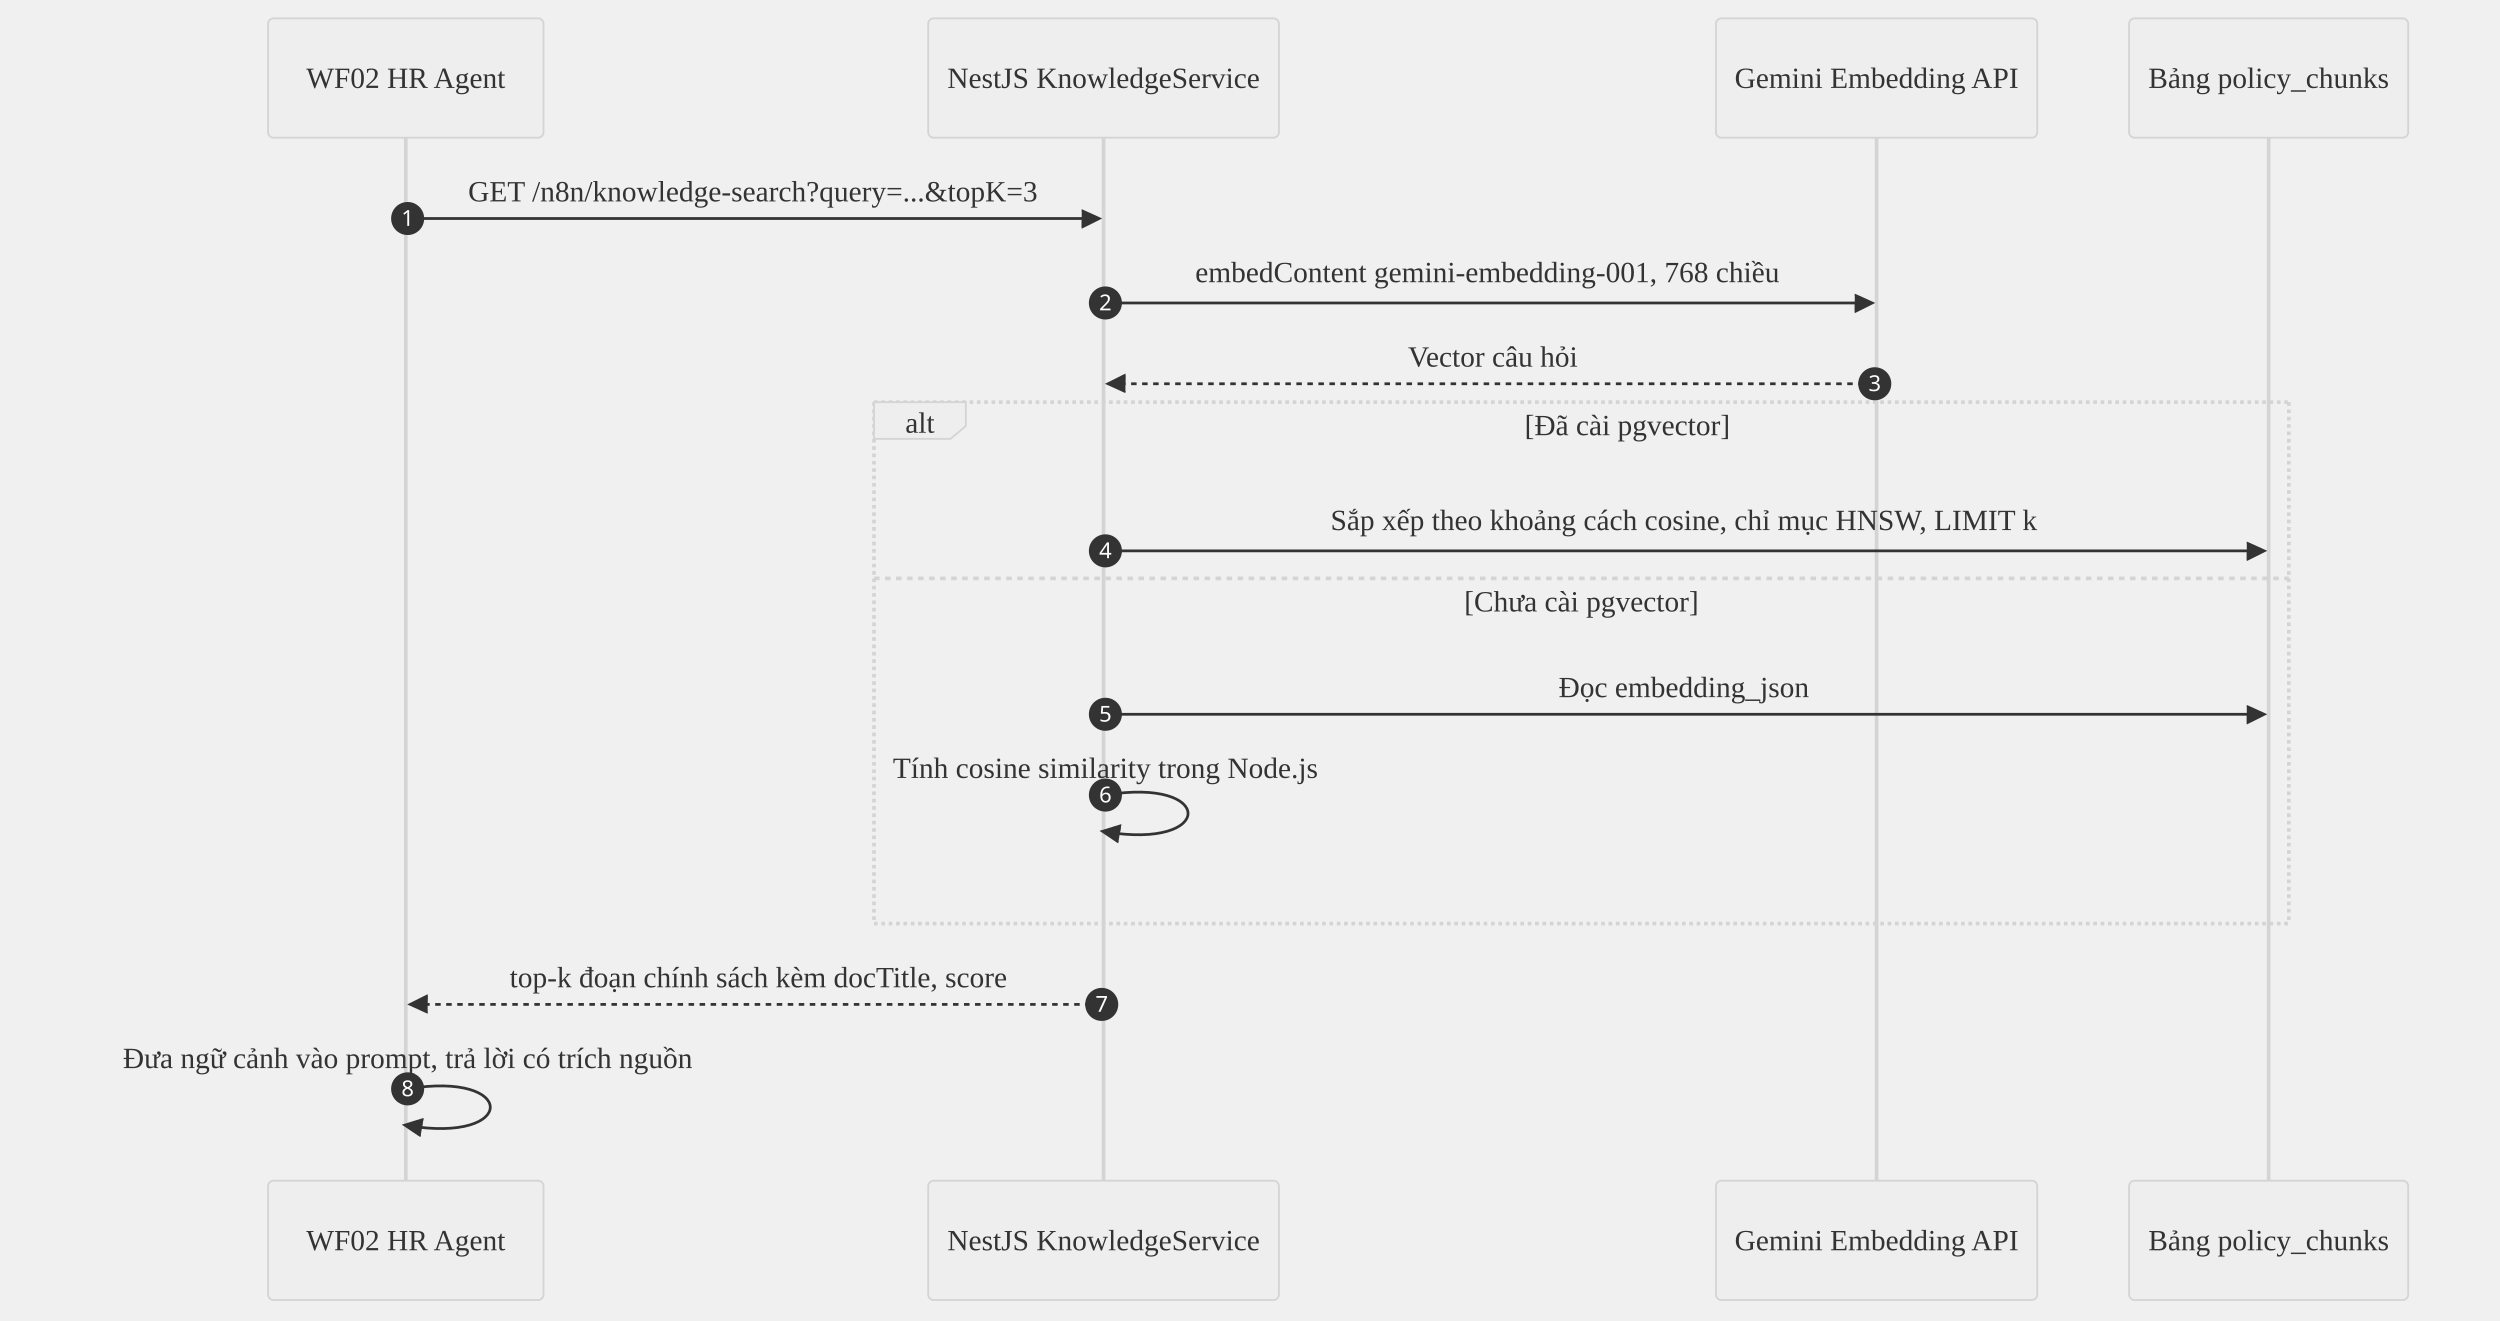
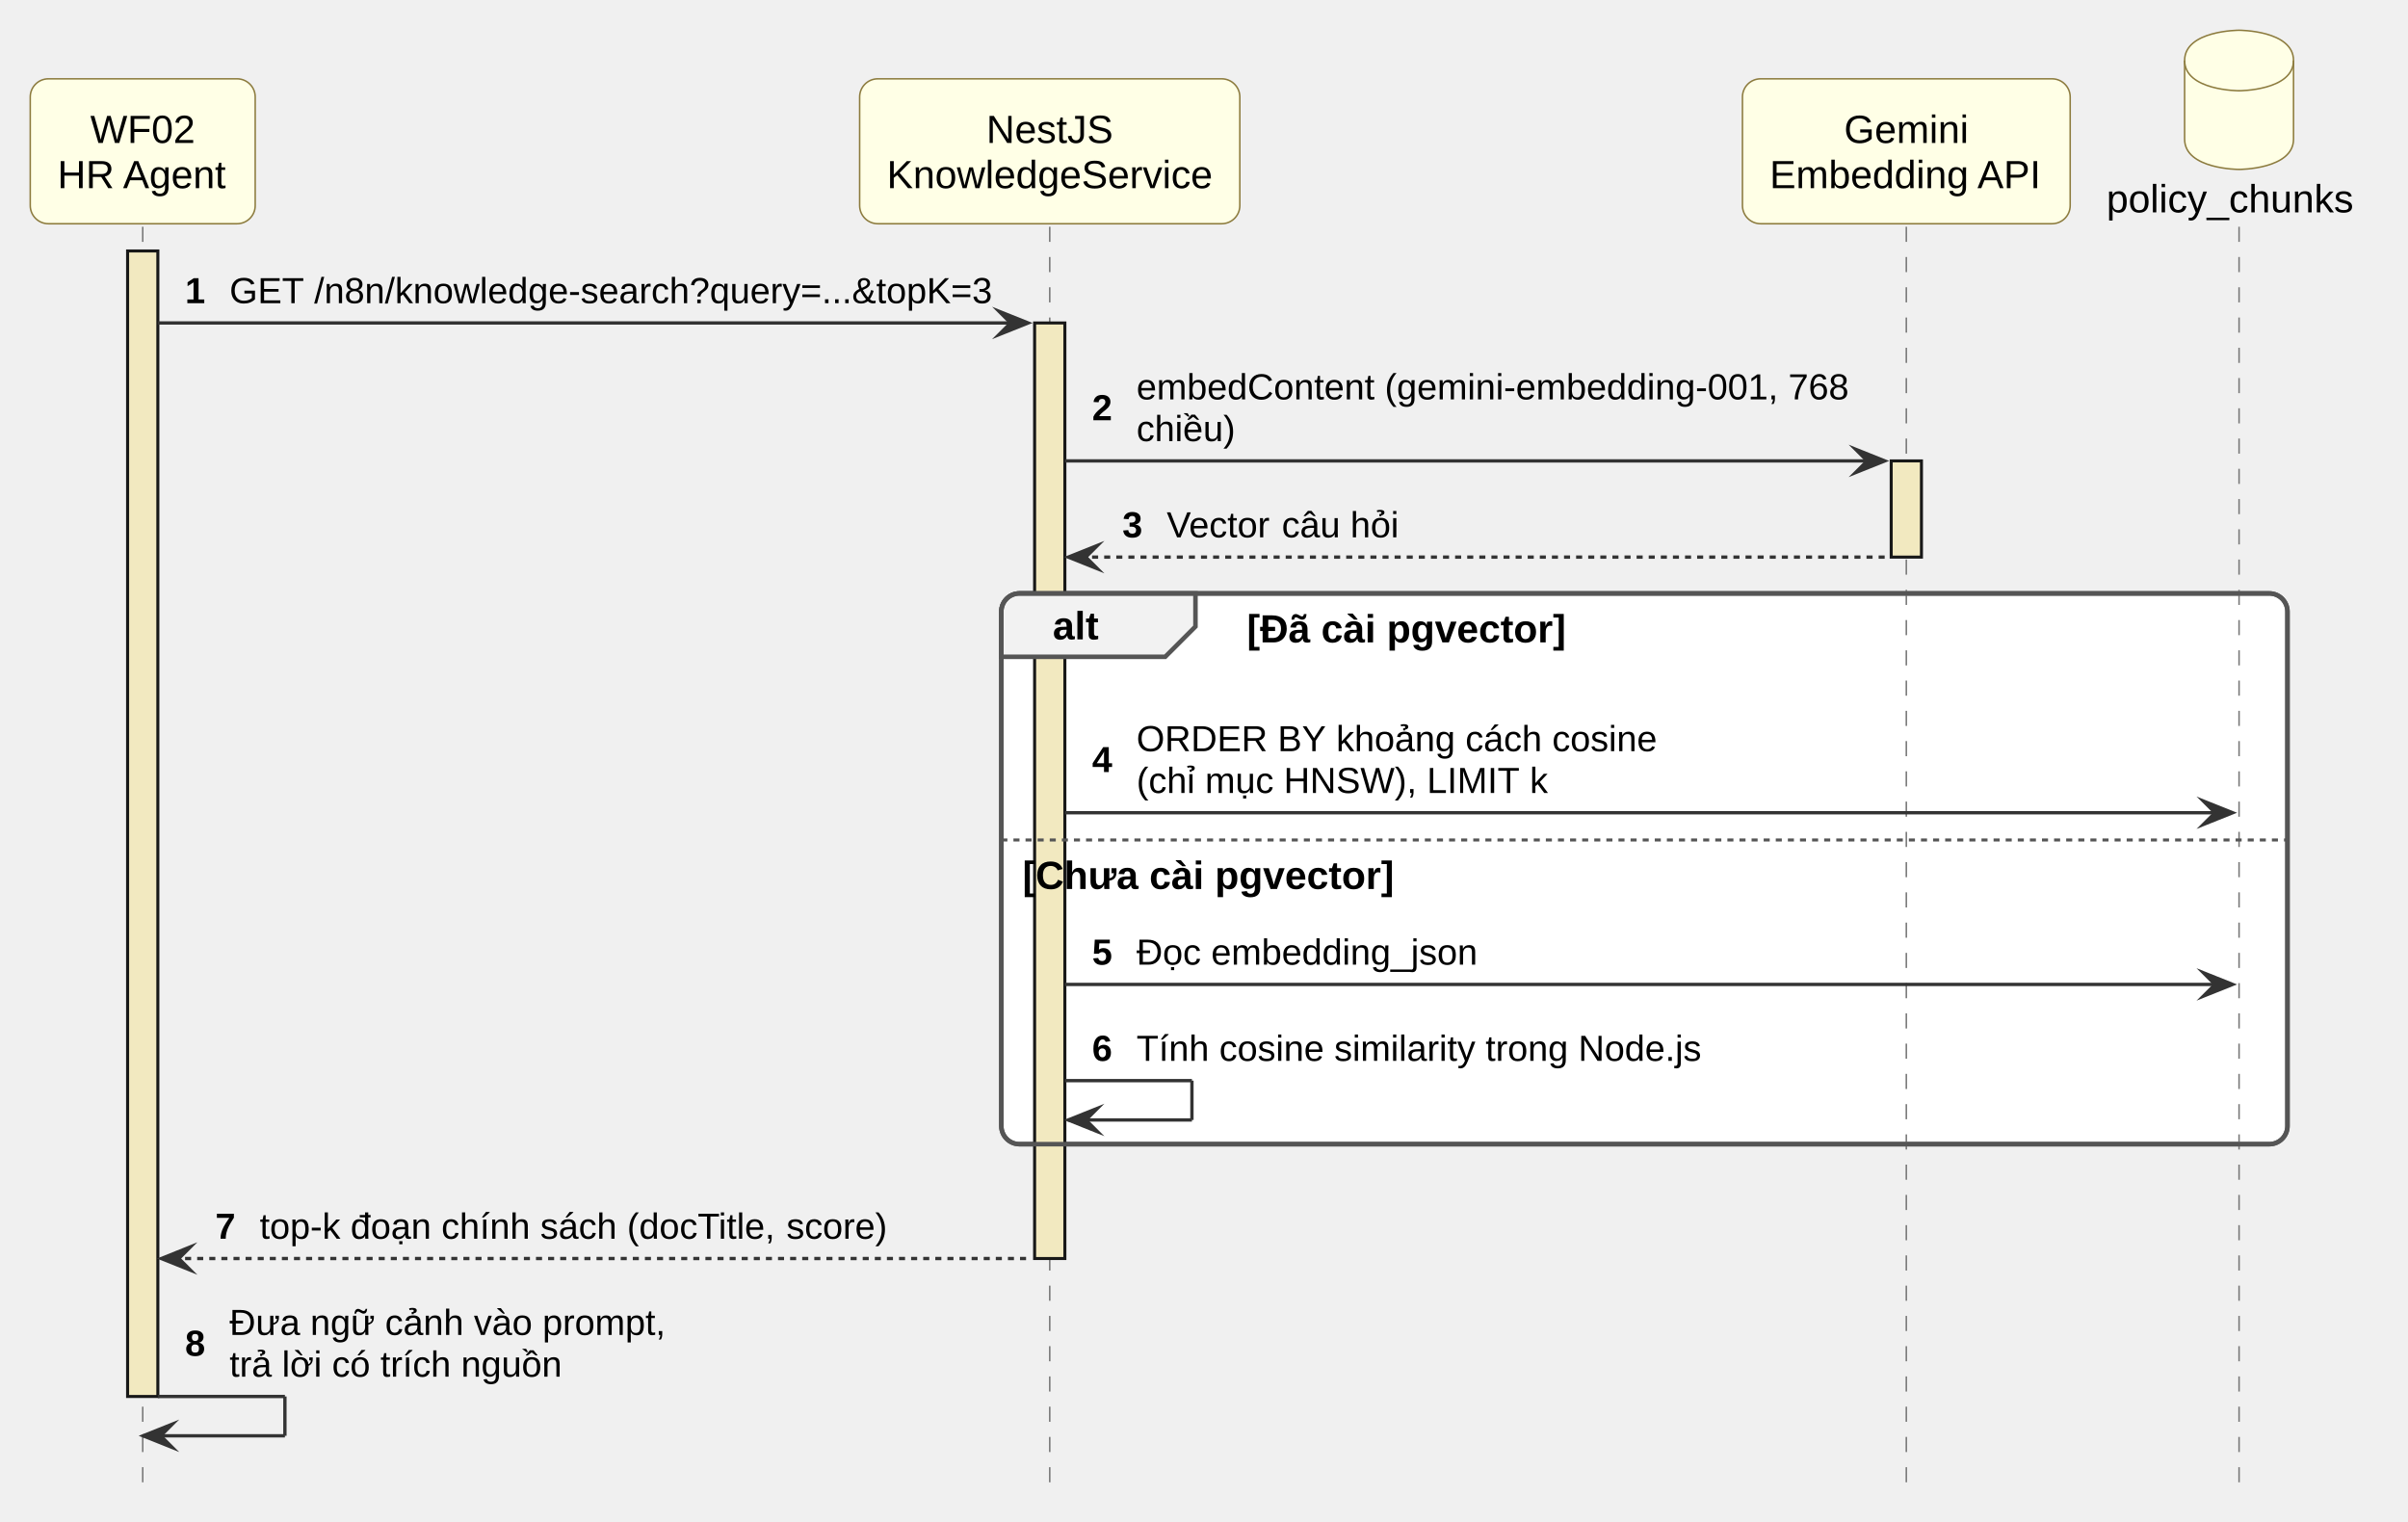
- <svg xmlns="http://www.w3.org/2000/svg" aria-roledescription="sequence" role="graphics-document document" viewBox="-146 -10 1361.5 719" style="max-width: 1361.5px;" width="100%" id="dznu8dduy12o">
-   <g>
-     <rect class="actor actor-bottom" ry="3" rx="3" name="DB" height="65" width="152" stroke="#666" fill="#eaeaea" y="633" x="1013.5" />
-     <text style="text-anchor: middle; font-size: 16px; font-weight: 400;" class="actor actor-box" alignment-baseline="central" dominant-baseline="central" y="665.5" x="1089.5">
-       <tspan dy="0" x="1089.5">Bảng policy_chunks</tspan>
-     </text>
-   </g>
-   <g>
-     <rect class="actor actor-bottom" ry="3" rx="3" name="G" height="65" width="175" stroke="#666" fill="#eaeaea" y="633" x="788.5" />
-     <text style="text-anchor: middle; font-size: 16px; font-weight: 400;" class="actor actor-box" alignment-baseline="central" dominant-baseline="central" y="665.5" x="876">
-       <tspan dy="0" x="876">Gemini Embedding API</tspan>
-     </text>
-   </g>
-   <g>
-     <rect class="actor actor-bottom" ry="3" rx="3" name="K" height="65" width="191" stroke="#666" fill="#eaeaea" y="633" x="359.5" />
-     <text style="text-anchor: middle; font-size: 16px; font-weight: 400;" class="actor actor-box" alignment-baseline="central" dominant-baseline="central" y="665.5" x="455">
-       <tspan dy="0" x="455">NestJS KnowledgeService</tspan>
-     </text>
-   </g>
-   <g>
-     <rect class="actor actor-bottom" ry="3" rx="3" name="H" height="65" width="150" stroke="#666" fill="#eaeaea" y="633" x="0" />
-     <text style="text-anchor: middle; font-size: 16px; font-weight: 400;" class="actor actor-box" alignment-baseline="central" dominant-baseline="central" y="665.5" x="75">
-       <tspan dy="0" x="75">WF02 HR Agent</tspan>
-     </text>
-   </g>
-   <g>
-     <line name="DB" stroke="#999" stroke-width="0.5px" class="actor-line 200" y2="633" x2="1089.5" y1="65" x1="1089.5" id="actor23" />
-     <g id="root-23">
-       <rect class="actor actor-top" ry="3" rx="3" name="DB" height="65" width="152" stroke="#666" fill="#eaeaea" y="0" x="1013.5" />
-       <text style="text-anchor: middle; font-size: 16px; font-weight: 400;" class="actor actor-box" alignment-baseline="central" dominant-baseline="central" y="32.5" x="1089.5">
-         <tspan dy="0" x="1089.5">Bảng policy_chunks</tspan>
-       </text>
+ <svg xmlns="http://www.w3.org/2000/svg" version="1.1" data-diagram-type="SEQUENCE" style="width:796px;height:503px;background:#FFFFFF;" width="796px" height="503px" viewBox="0 0 796 503" zoomAndPan="magnify" preserveAspectRatio="none" contentStyleType="text/css">
+   <defs />
+   <g font-family="sans-serif" lengthAdjust="spacing">
+     <rect x="331.007" y="196.144" width="425.151" height="182.042" fill="#FFF" style="stroke:#FFF;stroke-width:1;" rx="6" ry="6" />
+     <rect x="331.007" y="196.144" width="425.151" height="182.042" fill="none" style="stroke:#555;stroke-width:1.5;" rx="6" ry="6" />
+     <g class="participant-lifeline" data-qualified-name="H" data-entity-uid="part1" id="part1-lifeline" data-source-line="4">
+       <g>
+         <rect x="43.68" y="74.949" width="8" height="417.633" fill="#000" fill-opacity="0" />
+         <line x1="47.18" y1="74.949" x2="47.18" y2="492.582" style="stroke:#777;stroke-width:0.5;stroke-dasharray:5,5;" />
+       </g>
+     </g>
+     <g>
+       <rect x="42.18" y="82.949" width="10" height="378.633" fill="#F2E9C0" style="stroke:#181818;stroke-width:1;" />
+     </g>
+     <g class="participant-lifeline" data-qualified-name="K" data-entity-uid="part2" id="part2-lifeline" data-source-line="5">
+       <g>
+         <rect x="343.507" y="74.949" width="8" height="417.633" fill="#000" fill-opacity="0" />
+         <line x1="347.007" y1="74.949" x2="347.007" y2="492.582" style="stroke:#777;stroke-width:0.5;stroke-dasharray:5,5;" />
+       </g>
+     </g>
+     <g>
+       <rect x="342.007" y="106.748" width="10" height="309.237" fill="#F2E9C0" style="stroke:#181818;stroke-width:1;" />
+     </g>
+     <g class="participant-lifeline" data-qualified-name="G" data-entity-uid="part3" id="part3-lifeline" data-source-line="6">
+       <g>
+         <rect x="626.663" y="74.949" width="8" height="417.633" fill="#000" fill-opacity="0" />
+         <line x1="630.163" y1="74.949" x2="630.163" y2="492.582" style="stroke:#777;stroke-width:0.5;stroke-dasharray:5,5;" />
+       </g>
+     </g>
+     <g>
+       <rect x="625.163" y="152.345" width="10" height="31.799" fill="#F2E9C0" style="stroke:#181818;stroke-width:1;" />
+     </g>
+     <g class="participant-lifeline" data-qualified-name="DB" data-entity-uid="part4" id="part4-lifeline" data-source-line="7">
+       <g>
+         <rect x="736.658" y="74.949" width="8" height="417.633" fill="#000" fill-opacity="0" />
+         <line x1="740.158" y1="74.949" x2="740.158" y2="492.582" style="stroke:#777;stroke-width:0.5;stroke-dasharray:5,5;" />
+       </g>
+     </g>
+     <g class="participant participant-head" data-qualified-name="H" data-entity-uid="part1" id="part1-head" data-source-line="4">
+       <rect x="10" y="26.051" width="74.361" height="47.897" fill="#FFFFE6" style="stroke:#8C7B3E;stroke-width:0.5;" rx="6" ry="6" />
+       <text x="29.845" y="47.245" fill="#000" font-size="13" textLength="34.671" font-family="Arial">WF02</text>
+       <text x="19" y="62.194" fill="#000" font-size="13" textLength="56.361" font-family="Arial">HR Agent</text>
+     </g>
+     <g class="participant participant-head" data-qualified-name="K" data-entity-uid="part2" id="part2-head" data-source-line="5">
+       <rect x="284.169" y="26.051" width="125.675" height="47.897" fill="#FFFFE6" style="stroke:#8C7B3E;stroke-width:0.5;" rx="6" ry="6" />
+       <text x="326.056" y="47.245" fill="#000" font-size="13" textLength="41.901" font-family="Arial">NestJS</text>
+       <text x="293.169" y="62.194" fill="#000" font-size="13" textLength="107.675" font-family="Arial">KnowledgeService</text>
+     </g>
+     <g class="participant participant-head" data-qualified-name="G" data-entity-uid="part3" id="part3-head" data-source-line="6">
+       <rect x="575.996" y="26.051" width="108.333" height="47.897" fill="#FFFFE6" style="stroke:#8C7B3E;stroke-width:0.5;" rx="6" ry="6" />
+       <text x="609.574" y="47.245" fill="#000" font-size="13" textLength="41.177" font-family="Arial">Gemini</text>
+       <text x="584.996" y="62.194" fill="#000" font-size="13" textLength="90.333" font-family="Arial">Embedding API</text>
+     </g>
+     <g class="participant participant-head" data-qualified-name="DB" data-entity-uid="part4" id="part4-head" data-source-line="7">
+       <text x="696.33" y="70.194" fill="#000" font-size="13" textLength="81.656" font-family="Arial">policy_chunks</text>
+       <path d="M722.158,20 C722.158,10 740.158,10 740.158,10 C740.158,10 758.158,10 758.158,20 L758.158,46 C758.158,56 740.158,56 740.158,56 C740.158,56 722.158,56 722.158,46 L722.158,20" style="stroke:#8C7B3E;stroke-width:0.5;" fill="#FFFFE6" />
+       <path d="M722.158,20 C722.158,30 740.158,30 740.158,30 C740.158,30 758.158,30 758.158,20" style="stroke:#8C7B3E;stroke-width:0.5;" fill="none" />
+     </g>
+     <g class="message" data-entity-1="part1" data-entity-2="part2" id="msg1" data-source-line="9">
+       <polygon points="330.007,102.748,340.007,106.748,330.007,110.748,334.007,106.748" fill="#333" style="stroke:#333;stroke-width:1;stroke-linejoin:miter;stroke-miterlimit:10;" />
+       <line x1="52.18" y1="106.748" x2="336.007" y2="106.748" style="stroke:#333;stroke-width:1.1;" />
+       <text x="61.18" y="100.205" fill="#000" font-size="12" font-weight="700" font-family="Arial">1</text>
+       <text x="75.854" y="100.205" fill="#000" font-size="12" textLength="24.668" font-family="Arial">GET</text>
+       <text x="100.522" y="100.205" fill="#000" font-size="12" font-family="Arial"> </text>
+       <text x="103.856" y="100.205" fill="#000" font-size="12" textLength="224.15" font-family="Arial">/n8n/knowledge-search?query=...&amp;topK=3</text>
+     </g>
+     <g class="message" data-entity-1="part2" data-entity-2="part3" id="msg2" data-source-line="11">
+       <polygon points="613.163,148.345,623.163,152.345,613.163,156.345,617.163,152.345" fill="#333" style="stroke:#333;stroke-width:1;stroke-linejoin:miter;stroke-miterlimit:10;" />
+       <line x1="352.007" y1="152.345" x2="619.163" y2="152.345" style="stroke:#333;stroke-width:1.1;" />
+       <text x="361.007" y="138.903" fill="#000" font-size="12" font-weight="700" font-family="Arial">2</text>
+       <text x="375.68" y="132.003" fill="#000" font-size="12" textLength="78.721" font-family="Arial">embedContent</text>
+       <text x="454.401" y="132.003" fill="#000" font-size="12" font-family="Arial"> </text>
+       <text x="457.735" y="132.003" fill="#000" font-size="12" textLength="130.072" font-family="Arial">(gemini-embedding-001,</text>
+       <text x="587.807" y="132.003" fill="#000" font-size="12" font-family="Arial"> </text>
+       <text x="591.141" y="132.003" fill="#000" font-size="12" textLength="20.021" font-family="Arial">768</text>
+       <text x="375.68" y="145.802" fill="#000" font-size="12" textLength="32.684" font-family="Arial">chiều)</text>
+     </g>
+     <g class="message" data-entity-1="part3" data-entity-2="part2" id="msg3" data-source-line="13">
+       <polygon points="363.007,180.144,353.007,184.144,363.007,188.144,359.007,184.144" fill="#333" style="stroke:#333;stroke-width:1;stroke-linejoin:miter;stroke-miterlimit:10;" />
+       <line x1="357.007" y1="184.144" x2="624.163" y2="184.144" style="stroke:#333;stroke-width:1.1;stroke-dasharray:2,2;" />
+       <text x="371.007" y="177.601" fill="#000" font-size="12" font-weight="700" font-family="Arial">3</text>
+       <text x="385.68" y="177.601" fill="#000" font-size="12" textLength="34.682" font-family="Arial">Vector</text>
+       <text x="420.362" y="177.601" fill="#000" font-size="12" font-family="Arial"> </text>
+       <text x="423.696" y="177.601" fill="#000" font-size="12" textLength="19.348" font-family="Arial">câu</text>
+       <text x="443.044" y="177.601" fill="#000" font-size="12" font-family="Arial"> </text>
+       <text x="446.378" y="177.601" fill="#000" font-size="12" textLength="16.014" font-family="Arial">hỏi</text>
+     </g>
+     <path d="M337.007,196.144 L395.177,196.144 L395.177,207.093 L385.177,217.093 L331.007,217.093 L331.007,202.144 A6,6 0 0 1 337.007,196.144" style="stroke:#555;stroke-width:1.5;" fill="#F2F2F2" />
+     <rect x="331.007" y="196.144" width="425.151" height="182.042" fill="none" style="stroke:#555;stroke-width:1.5;" rx="6" ry="6" />
+     <text x="348.007" y="211.338" fill="#000" font-size="13" textLength="15.171" font-weight="700" font-family="Arial">alt</text>
+     <text x="412.177" y="212.338" fill="#000" font-size="13" textLength="105.473" font-weight="700" font-family="Arial">[Đã cài pgvector]</text>
+     <g class="message" data-entity-1="part2" data-entity-2="part4" id="msg4" data-source-line="16">
+       <polygon points="728.158,264.639,738.158,268.639,728.158,272.639,732.158,268.639" fill="#333" style="stroke:#333;stroke-width:1;stroke-linejoin:miter;stroke-miterlimit:10;" />
+       <line x1="352.007" y1="268.639" x2="734.158" y2="268.639" style="stroke:#333;stroke-width:1.1;" />
+       <text x="361.007" y="255.197" fill="#000" font-size="12" font-weight="700" font-family="Arial">4</text>
+       <text x="375.68" y="248.297" fill="#000" font-size="12" textLength="43.336" font-family="Arial">ORDER</text>
+       <text x="419.016" y="248.297" fill="#000" font-size="12" font-family="Arial"> </text>
+       <text x="422.35" y="248.297" fill="#000" font-size="12" textLength="16.008" font-family="Arial">BY</text>
+       <text x="438.358" y="248.297" fill="#000" font-size="12" font-family="Arial"> </text>
+       <text x="441.692" y="248.297" fill="#000" font-size="12" textLength="39.369" font-family="Arial">khoảng</text>
+       <text x="481.061" y="248.297" fill="#000" font-size="12" font-family="Arial"> </text>
+       <text x="484.395" y="248.297" fill="#000" font-size="12" textLength="25.348" font-family="Arial">cách</text>
+       <text x="509.743" y="248.297" fill="#000" font-size="12" font-family="Arial"> </text>
+       <text x="513.077" y="248.297" fill="#000" font-size="12" textLength="34.688" font-family="Arial">cosine</text>
+       <text x="375.68" y="262.096" fill="#000" font-size="12" textLength="19.336" font-family="Arial">(chỉ</text>
+       <text x="395.016" y="262.096" fill="#000" font-size="12" font-family="Arial"> </text>
+       <text x="398.35" y="262.096" fill="#000" font-size="12" textLength="22.67" font-family="Arial">mục</text>
+       <text x="421.02" y="262.096" fill="#000" font-size="12" font-family="Arial"> </text>
+       <text x="424.354" y="262.096" fill="#000" font-size="12" textLength="43.992" font-family="Arial">HNSW),</text>
+       <text x="468.346" y="262.096" fill="#000" font-size="12" font-family="Arial"> </text>
+       <text x="471.68" y="262.096" fill="#000" font-size="12" textLength="30.668" font-family="Arial">LIMIT</text>
+       <text x="502.348" y="262.096" fill="#000" font-size="12" font-family="Arial"> </text>
+       <text x="505.682" y="262.096" fill="#000" font-size="12" font-family="Arial">k</text>
+     </g>
+     <line x1="331.007" y1="277.639" x2="756.158" y2="277.639" style="stroke:#555;stroke-width:1;stroke-dasharray:2,2;" />
+     <text x="338.007" y="293.833" fill="#000" font-size="13" textLength="122.827" font-weight="700" font-family="Arial">[Chưa cài pgvector]</text>
+     <g class="message" data-entity-1="part2" data-entity-2="part4" id="msg5" data-source-line="18">
+       <polygon points="728.158,321.387,738.158,325.387,728.158,329.387,732.158,325.387" fill="#333" style="stroke:#333;stroke-width:1;stroke-linejoin:miter;stroke-miterlimit:10;" />
+       <line x1="352.007" y1="325.387" x2="734.158" y2="325.387" style="stroke:#333;stroke-width:1.1;" />
+       <text x="361.007" y="318.844" fill="#000" font-size="12" font-weight="700" font-family="Arial">5</text>
+       <text x="375.68" y="318.844" fill="#000" font-size="12" textLength="21.34" font-family="Arial">Đọc</text>
+       <text x="397.02" y="318.844" fill="#000" font-size="12" font-family="Arial"> </text>
+       <text x="400.354" y="318.844" fill="#000" font-size="12" textLength="88.066" font-family="Arial">embedding_json</text>
+     </g>
+     <g class="message" data-entity-1="part2" data-entity-2="part2" id="msg6" data-source-line="19">
+       <line x1="352.007" y1="357.186" x2="394.007" y2="357.186" style="stroke:#333;stroke-width:1.1;" />
+       <line x1="394.007" y1="357.186" x2="394.007" y2="370.186" style="stroke:#333;stroke-width:1.1;" />
+       <line x1="353.007" y1="370.186" x2="394.007" y2="370.186" style="stroke:#333;stroke-width:1.1;" />
+       <polygon points="363.007,366.186,353.007,370.186,363.007,374.186,359.007,370.186" fill="#333" style="stroke:#333;stroke-width:1;stroke-linejoin:miter;stroke-miterlimit:10;" />
+       <text x="361.007" y="350.643" fill="#000" font-size="12" font-weight="700" font-family="Arial">6</text>
+       <text x="375.68" y="350.643" fill="#000" font-size="12" textLength="24.012" font-family="Arial">Tính</text>
+       <text x="399.692" y="350.643" fill="#000" font-size="12" font-family="Arial"> </text>
+       <text x="403.026" y="350.643" fill="#000" font-size="12" textLength="34.688" font-family="Arial">cosine</text>
+       <text x="437.714" y="350.643" fill="#000" font-size="12" font-family="Arial"> </text>
+       <text x="441.048" y="350.643" fill="#000" font-size="12" textLength="46.664" font-family="Arial">similarity</text>
+       <text x="487.712" y="350.643" fill="#000" font-size="12" font-family="Arial"> </text>
+       <text x="491.046" y="350.643" fill="#000" font-size="12" textLength="27.352" font-family="Arial">trong</text>
+       <text x="518.397" y="350.643" fill="#000" font-size="12" font-family="Arial"> </text>
+       <text x="521.731" y="350.643" fill="#000" font-size="12" textLength="40.688" font-family="Arial">Node.js</text>
+     </g>
+     <g class="message" data-entity-1="part2" data-entity-2="part1" id="msg7" data-source-line="21">
+       <polygon points="63.18,411.984,53.18,415.984,63.18,419.984,59.18,415.984" fill="#333" style="stroke:#333;stroke-width:1;stroke-linejoin:miter;stroke-miterlimit:10;" />
+       <line x1="57.18" y1="415.984" x2="341.007" y2="415.984" style="stroke:#333;stroke-width:1.1;stroke-dasharray:2,2;" />
+       <text x="71.18" y="409.441" fill="#000" font-size="12" font-weight="700" font-family="Arial">7</text>
+       <text x="85.854" y="409.441" fill="#000" font-size="12" textLength="26.678" font-family="Arial">top-k</text>
+       <text x="112.532" y="409.441" fill="#000" font-size="12" font-family="Arial"> </text>
+       <text x="115.866" y="409.441" fill="#000" font-size="12" textLength="26.695" font-family="Arial">đoạn</text>
+       <text x="142.561" y="409.441" fill="#000" font-size="12" font-family="Arial"> </text>
+       <text x="145.895" y="409.441" fill="#000" font-size="12" textLength="29.355" font-family="Arial">chính</text>
+       <text x="175.251" y="409.441" fill="#000" font-size="12" font-family="Arial"> </text>
+       <text x="178.585" y="409.441" fill="#000" font-size="12" textLength="25.348" font-family="Arial">sách</text>
+       <text x="203.932" y="409.441" fill="#000" font-size="12" font-family="Arial"> </text>
+       <text x="207.266" y="409.441" fill="#000" font-size="12" textLength="49.348" font-family="Arial">(docTitle,</text>
+       <text x="256.614" y="409.441" fill="#000" font-size="12" font-family="Arial"> </text>
+       <text x="259.948" y="409.441" fill="#000" font-size="12" textLength="33.34" font-family="Arial">score)</text>
+     </g>
+     <g class="message" data-entity-1="part1" data-entity-2="part1" id="msg8" data-source-line="23">
+       <line x1="52.18" y1="461.582" x2="94.18" y2="461.582" style="stroke:#333;stroke-width:1.1;" />
+       <line x1="94.18" y1="461.582" x2="94.18" y2="474.582" style="stroke:#333;stroke-width:1.1;" />
+       <line x1="47.18" y1="474.582" x2="94.18" y2="474.582" style="stroke:#333;stroke-width:1.1;" />
+       <polygon points="57.18,470.582,47.18,474.582,57.18,478.582,53.18,474.582" fill="#333" style="stroke:#333;stroke-width:1;stroke-linejoin:miter;stroke-miterlimit:10;" />
+       <text x="61.18" y="448.14" fill="#000" font-size="12" font-weight="700" font-family="Arial">8</text>
+       <text x="75.854" y="441.24" fill="#000" font-size="12" textLength="23.373" font-family="Arial">Đưa</text>
+       <text x="99.227" y="441.24" fill="#000" font-size="12" font-family="Arial"> </text>
+       <text x="102.561" y="441.24" fill="#000" font-size="12" textLength="21.381" font-family="Arial">ngữ</text>
+       <text x="123.942" y="441.24" fill="#000" font-size="12" font-family="Arial"> </text>
+       <text x="127.276" y="441.24" fill="#000" font-size="12" textLength="26.021" font-family="Arial">cảnh</text>
+       <text x="153.298" y="441.24" fill="#000" font-size="12" font-family="Arial"> </text>
+       <text x="156.632" y="441.24" fill="#000" font-size="12" textLength="19.348" font-family="Arial">vào</text>
+       <text x="175.979" y="441.24" fill="#000" font-size="12" font-family="Arial"> </text>
+       <text x="179.313" y="441.24" fill="#000" font-size="12" textLength="40.682" font-family="Arial">prompt,</text>
+       <text x="75.854" y="455.039" fill="#000" font-size="12" textLength="14.004" font-family="Arial">trả</text>
+       <text x="89.858" y="455.039" fill="#000" font-size="12" font-family="Arial"> </text>
+       <text x="93.192" y="455.039" fill="#000" font-size="12" textLength="13.201" font-family="Arial">lời</text>
+       <text x="106.393" y="455.039" fill="#000" font-size="12" font-family="Arial"> </text>
+       <text x="109.727" y="455.039" fill="#000" font-size="12" textLength="12.674" font-family="Arial">có</text>
+       <text x="122.401" y="455.039" fill="#000" font-size="12" font-family="Arial"> </text>
+       <text x="125.735" y="455.039" fill="#000" font-size="12" textLength="23.338" font-family="Arial">trích</text>
+       <text x="149.073" y="455.039" fill="#000" font-size="12" font-family="Arial"> </text>
+       <text x="152.407" y="455.039" fill="#000" font-size="12" textLength="33.369" font-family="Arial">nguồn</text>
    </g>
  </g>
-   <g>
-     <line name="G" stroke="#999" stroke-width="0.5px" class="actor-line 200" y2="633" x2="876" y1="65" x1="876" id="actor22" />
-     <g id="root-22">
-       <rect class="actor actor-top" ry="3" rx="3" name="G" height="65" width="175" stroke="#666" fill="#eaeaea" y="0" x="788.5" />
-       <text style="text-anchor: middle; font-size: 16px; font-weight: 400;" class="actor actor-box" alignment-baseline="central" dominant-baseline="central" y="32.5" x="876">
-         <tspan dy="0" x="876">Gemini Embedding API</tspan>
-       </text>
-     </g>
-   </g>
-   <g>
-     <line name="K" stroke="#999" stroke-width="0.5px" class="actor-line 200" y2="633" x2="455" y1="65" x1="455" id="actor21" />
-     <g id="root-21">
-       <rect class="actor actor-top" ry="3" rx="3" name="K" height="65" width="191" stroke="#666" fill="#eaeaea" y="0" x="359.5" />
-       <text style="text-anchor: middle; font-size: 16px; font-weight: 400;" class="actor actor-box" alignment-baseline="central" dominant-baseline="central" y="32.5" x="455">
-         <tspan dy="0" x="455">NestJS KnowledgeService</tspan>
-       </text>
-     </g>
-   </g>
-   <g>
-     <line name="H" stroke="#999" stroke-width="0.5px" class="actor-line 200" y2="633" x2="75" y1="65" x1="75" id="actor20" />
-     <g id="root-20">
-       <rect class="actor actor-top" ry="3" rx="3" name="H" height="65" width="150" stroke="#666" fill="#eaeaea" y="0" x="0" />
-       <text style="text-anchor: middle; font-size: 16px; font-weight: 400;" class="actor actor-box" alignment-baseline="central" dominant-baseline="central" y="32.5" x="75">
-         <tspan dy="0" x="75">WF02 HR Agent</tspan>
-       </text>
-     </g>
-   </g>
-   <style>#dznu8dduy12o{font-family:Times New Roman,serif;font-size:15px;fill:#000000;}#dznu8dduy12o .error-icon{fill:#552222;}#dznu8dduy12o .error-text{fill:#552222;stroke:#552222;}#dznu8dduy12o .edge-thickness-normal{stroke-width:1px;}#dznu8dduy12o .edge-thickness-thick{stroke-width:3.5px;}#dznu8dduy12o .edge-pattern-solid{stroke-dasharray:0;}#dznu8dduy12o .edge-thickness-invisible{stroke-width:0;fill:none;}#dznu8dduy12o .edge-pattern-dashed{stroke-dasharray:3;}#dznu8dduy12o .edge-pattern-dotted{stroke-dasharray:2;}#dznu8dduy12o .marker{fill:#666;stroke:#666;}#dznu8dduy12o .marker.cross{stroke:#666;}#dznu8dduy12o svg{font-family:Times New Roman,serif;font-size:15px;}#dznu8dduy12o p{margin:0;}#dznu8dduy12o .actor{stroke:hsl(0, 0%, 83%);fill:#eee;}#dznu8dduy12o text.actor&gt;tspan{fill:#333;stroke:none;}#dznu8dduy12o .actor-line{stroke:hsl(0, 0%, 83%);}#dznu8dduy12o .messageLine0{stroke-width:1.5;stroke-dasharray:none;stroke:#333;}#dznu8dduy12o .messageLine1{stroke-width:1.5;stroke-dasharray:2,2;stroke:#333;}#dznu8dduy12o #arrowhead path{fill:#333;stroke:#333;}#dznu8dduy12o .sequenceNumber{fill:white;}#dznu8dduy12o #sequencenumber{fill:#333;}#dznu8dduy12o #crosshead path{fill:#333;stroke:#333;}#dznu8dduy12o .messageText{fill:#333;stroke:none;}#dznu8dduy12o .labelBox{stroke:hsl(0, 0%, 83%);fill:#eee;}#dznu8dduy12o .labelText,#dznu8dduy12o .labelText&gt;tspan{fill:#333;stroke:none;}#dznu8dduy12o .loopText,#dznu8dduy12o .loopText&gt;tspan{fill:#333;stroke:none;}#dznu8dduy12o .loopLine{stroke-width:2px;stroke-dasharray:2,2;stroke:hsl(0, 0%, 83%);fill:hsl(0, 0%, 83%);}#dznu8dduy12o .note{stroke:#999;fill:#666;}#dznu8dduy12o .noteText,#dznu8dduy12o .noteText&gt;tspan{fill:#fff;stroke:none;}#dznu8dduy12o .activation0{fill:#f4f4f4;stroke:#666;}#dznu8dduy12o .activation1{fill:#f4f4f4;stroke:#666;}#dznu8dduy12o .activation2{fill:#f4f4f4;stroke:#666;}#dznu8dduy12o .actorPopupMenu{position:absolute;}#dznu8dduy12o .actorPopupMenuPanel{position:absolute;fill:#eee;box-shadow:0px 8px 16px 0px rgba(0,0,0,0.2);filter:drop-shadow(3px 5px 2px rgb(0 0 0 / 0.4));}#dznu8dduy12o .actor-man line{stroke:hsl(0, 0%, 83%);fill:#eee;}#dznu8dduy12o .actor-man circle,#dznu8dduy12o line{stroke:hsl(0, 0%, 83%);fill:#eee;stroke-width:2px;}#dznu8dduy12o :root{--mermaid-font-family:"trebuchet ms",verdana,arial,sans-serif;}</style>
-   <g />
-   <defs>
-     <symbol height="24" width="24" id="computer">
-       <path d="M2 2v13h20v-13h-20zm18 11h-16v-9h16v9zm-10.228 6l.466-1h3.524l.467 1h-4.457zm14.228 3h-24l2-6h2.104l-1.33 4h18.45l-1.297-4h2.073l2 6zm-5-10h-14v-7h14v7z" transform="scale(.5)" />
-     </symbol>
-   </defs>
-   <defs>
-     <symbol clip-rule="evenodd" fill-rule="evenodd" id="database">
-       <path d="M12.258.001l.256.004.255.005.253.008.251.01.249.012.247.015.246.016.242.019.241.02.239.023.236.024.233.027.231.028.229.031.225.032.223.034.22.036.217.038.214.04.211.041.208.043.205.045.201.046.198.048.194.05.191.051.187.053.183.054.18.056.175.057.172.059.168.06.163.061.16.063.155.064.15.066.074.033.073.033.071.034.07.034.069.035.068.035.067.035.066.035.064.036.064.036.062.036.06.036.06.037.058.037.058.037.055.038.055.038.053.038.052.038.051.039.05.039.048.039.047.039.045.04.044.04.043.04.041.04.04.041.039.041.037.041.036.041.034.041.033.042.032.042.03.042.029.042.027.042.026.043.024.043.023.043.021.043.02.043.018.044.017.043.015.044.013.044.012.044.011.045.009.044.007.045.006.045.004.045.002.045.001.045v17l-.001.045-.002.045-.004.045-.006.045-.007.045-.009.044-.011.045-.012.044-.013.044-.015.044-.017.043-.018.044-.02.043-.021.043-.023.043-.024.043-.026.043-.027.042-.029.042-.03.042-.032.042-.033.042-.034.041-.036.041-.037.041-.039.041-.04.041-.041.04-.043.04-.044.04-.045.04-.047.039-.048.039-.05.039-.051.039-.052.038-.053.038-.055.038-.055.038-.058.037-.058.037-.06.037-.06.036-.062.036-.064.036-.064.036-.066.035-.067.035-.068.035-.069.035-.07.034-.071.034-.073.033-.074.033-.15.066-.155.064-.16.063-.163.061-.168.06-.172.059-.175.057-.18.056-.183.054-.187.053-.191.051-.194.05-.198.048-.201.046-.205.045-.208.043-.211.041-.214.04-.217.038-.22.036-.223.034-.225.032-.229.031-.231.028-.233.027-.236.024-.239.023-.241.02-.242.019-.246.016-.247.015-.249.012-.251.01-.253.008-.255.005-.256.004-.258.001-.258-.001-.256-.004-.255-.005-.253-.008-.251-.01-.249-.012-.247-.015-.245-.016-.243-.019-.241-.02-.238-.023-.236-.024-.234-.027-.231-.028-.228-.031-.226-.032-.223-.034-.22-.036-.217-.038-.214-.04-.211-.041-.208-.043-.204-.045-.201-.046-.198-.048-.195-.05-.19-.051-.187-.053-.184-.054-.179-.056-.176-.057-.172-.059-.167-.06-.164-.061-.159-.063-.155-.064-.151-.066-.074-.033-.072-.033-.072-.034-.07-.034-.069-.035-.068-.035-.067-.035-.066-.035-.064-.036-.063-.036-.062-.036-.061-.036-.06-.037-.058-.037-.057-.037-.056-.038-.055-.038-.053-.038-.052-.038-.051-.039-.049-.039-.049-.039-.046-.039-.046-.04-.044-.04-.043-.04-.041-.04-.04-.041-.039-.041-.037-.041-.036-.041-.034-.041-.033-.042-.032-.042-.03-.042-.029-.042-.027-.042-.026-.043-.024-.043-.023-.043-.021-.043-.02-.043-.018-.044-.017-.043-.015-.044-.013-.044-.012-.044-.011-.045-.009-.044-.007-.045-.006-.045-.004-.045-.002-.045-.001-.045v-17l.001-.045.002-.045.004-.045.006-.045.007-.045.009-.044.011-.045.012-.044.013-.044.015-.044.017-.043.018-.044.02-.043.021-.043.023-.043.024-.043.026-.043.027-.042.029-.042.03-.042.032-.042.033-.042.034-.041.036-.041.037-.041.039-.041.04-.041.041-.04.043-.04.044-.04.046-.04.046-.039.049-.039.049-.039.051-.039.052-.038.053-.038.055-.038.056-.038.057-.037.058-.037.06-.037.061-.036.062-.036.063-.036.064-.036.066-.035.067-.035.068-.035.069-.035.07-.034.072-.034.072-.033.074-.033.151-.066.155-.064.159-.063.164-.061.167-.06.172-.059.176-.057.179-.056.184-.054.187-.053.19-.051.195-.05.198-.048.201-.046.204-.045.208-.043.211-.041.214-.04.217-.038.22-.036.223-.034.226-.032.228-.031.231-.028.234-.027.236-.024.238-.023.241-.02.243-.019.245-.016.247-.015.249-.012.251-.01.253-.008.255-.005.256-.004.258-.001.258.001zm-9.258 20.499v.01l.001.021.003.021.004.022.005.021.006.022.007.022.009.023.01.022.011.023.012.023.013.023.015.023.016.024.017.023.018.024.019.024.021.024.022.025.023.024.024.025.052.049.056.05.061.051.066.051.07.051.075.051.079.052.084.052.088.052.092.052.097.052.102.051.105.052.11.052.114.051.119.051.123.051.127.05.131.05.135.05.139.048.144.049.147.047.152.047.155.047.16.045.163.045.167.043.171.043.176.041.178.041.183.039.187.039.19.037.194.035.197.035.202.033.204.031.209.03.212.029.216.027.219.025.222.024.226.021.23.02.233.018.236.016.24.015.243.012.246.01.249.008.253.005.256.004.259.001.26-.001.257-.004.254-.005.25-.008.247-.011.244-.012.241-.014.237-.016.233-.018.231-.021.226-.021.224-.024.22-.026.216-.027.212-.028.21-.031.205-.031.202-.034.198-.034.194-.036.191-.037.187-.039.183-.04.179-.04.175-.042.172-.043.168-.044.163-.045.16-.046.155-.046.152-.047.148-.048.143-.049.139-.049.136-.05.131-.05.126-.05.123-.051.118-.052.114-.051.11-.052.106-.052.101-.052.096-.052.092-.052.088-.053.083-.051.079-.052.074-.052.07-.051.065-.051.06-.051.056-.05.051-.05.023-.024.023-.025.021-.024.02-.024.019-.024.018-.024.017-.024.015-.023.014-.024.013-.023.012-.023.01-.023.01-.022.008-.022.006-.022.006-.022.004-.022.004-.021.001-.021.001-.021v-4.127l-.077.055-.08.053-.083.054-.085.053-.087.052-.09.052-.093.051-.095.05-.097.05-.1.049-.102.049-.105.048-.106.047-.109.047-.111.046-.114.045-.115.045-.118.044-.12.043-.122.042-.124.042-.126.041-.128.04-.13.04-.132.038-.134.038-.135.037-.138.037-.139.035-.142.035-.143.034-.144.033-.147.032-.148.031-.15.03-.151.03-.153.029-.154.027-.156.027-.158.026-.159.025-.161.024-.162.023-.163.022-.165.021-.166.02-.167.019-.169.018-.169.017-.171.016-.173.015-.173.014-.175.013-.175.012-.177.011-.178.01-.179.008-.179.008-.181.006-.182.005-.182.004-.184.003-.184.002h-.37l-.184-.002-.184-.003-.182-.004-.182-.005-.181-.006-.179-.008-.179-.008-.178-.01-.176-.011-.176-.012-.175-.013-.173-.014-.172-.015-.171-.016-.17-.017-.169-.018-.167-.019-.166-.02-.165-.021-.163-.022-.162-.023-.161-.024-.159-.025-.157-.026-.156-.027-.155-.027-.153-.029-.151-.03-.15-.03-.148-.031-.146-.032-.145-.033-.143-.034-.141-.035-.14-.035-.137-.037-.136-.037-.134-.038-.132-.038-.13-.04-.128-.04-.126-.041-.124-.042-.122-.042-.12-.044-.117-.043-.116-.045-.113-.045-.112-.046-.109-.047-.106-.047-.105-.048-.102-.049-.1-.049-.097-.05-.095-.05-.093-.052-.09-.051-.087-.052-.085-.053-.083-.054-.08-.054-.077-.054v4.127zm0-5.654v.011l.001.021.003.021.004.021.005.022.006.022.007.022.009.022.01.022.011.023.012.023.013.023.015.024.016.023.017.024.018.024.019.024.021.024.022.024.023.025.024.024.052.05.056.05.061.05.066.051.07.051.075.052.079.051.084.052.088.052.092.052.097.052.102.052.105.052.11.051.114.051.119.052.123.05.127.051.131.05.135.049.139.049.144.048.147.048.152.047.155.046.16.045.163.045.167.044.171.042.176.042.178.04.183.04.187.038.19.037.194.036.197.034.202.033.204.032.209.03.212.028.216.027.219.025.222.024.226.022.23.02.233.018.236.016.24.014.243.012.246.01.249.008.253.006.256.003.259.001.26-.001.257-.003.254-.006.25-.008.247-.01.244-.012.241-.015.237-.016.233-.018.231-.02.226-.022.224-.024.22-.025.216-.027.212-.029.21-.03.205-.032.202-.033.198-.035.194-.036.191-.037.187-.039.183-.039.179-.041.175-.042.172-.043.168-.044.163-.045.16-.045.155-.047.152-.047.148-.048.143-.048.139-.05.136-.049.131-.05.126-.051.123-.051.118-.051.114-.052.11-.052.106-.052.101-.052.096-.052.092-.052.088-.052.083-.052.079-.052.074-.051.07-.052.065-.051.06-.05.056-.051.051-.049.023-.025.023-.024.021-.025.02-.024.019-.024.018-.024.017-.024.015-.023.014-.023.013-.024.012-.022.01-.023.01-.023.008-.022.006-.022.006-.022.004-.021.004-.022.001-.021.001-.021v-4.139l-.077.054-.08.054-.083.054-.085.052-.087.053-.09.051-.093.051-.095.051-.097.05-.1.049-.102.049-.105.048-.106.047-.109.047-.111.046-.114.045-.115.044-.118.044-.12.044-.122.042-.124.042-.126.041-.128.04-.13.039-.132.039-.134.038-.135.037-.138.036-.139.036-.142.035-.143.033-.144.033-.147.033-.148.031-.15.03-.151.03-.153.028-.154.028-.156.027-.158.026-.159.025-.161.024-.162.023-.163.022-.165.021-.166.02-.167.019-.169.018-.169.017-.171.016-.173.015-.173.014-.175.013-.175.012-.177.011-.178.009-.179.009-.179.007-.181.007-.182.005-.182.004-.184.003-.184.002h-.37l-.184-.002-.184-.003-.182-.004-.182-.005-.181-.007-.179-.007-.179-.009-.178-.009-.176-.011-.176-.012-.175-.013-.173-.014-.172-.015-.171-.016-.17-.017-.169-.018-.167-.019-.166-.02-.165-.021-.163-.022-.162-.023-.161-.024-.159-.025-.157-.026-.156-.027-.155-.028-.153-.028-.151-.03-.15-.03-.148-.031-.146-.033-.145-.033-.143-.033-.141-.035-.14-.036-.137-.036-.136-.037-.134-.038-.132-.039-.13-.039-.128-.04-.126-.041-.124-.042-.122-.043-.12-.043-.117-.044-.116-.044-.113-.046-.112-.046-.109-.046-.106-.047-.105-.048-.102-.049-.1-.049-.097-.05-.095-.051-.093-.051-.09-.051-.087-.053-.085-.052-.083-.054-.08-.054-.077-.054v4.139zm0-5.666v.011l.001.02.003.022.004.021.005.022.006.021.007.022.009.023.01.022.011.023.012.023.013.023.015.023.016.024.017.024.018.023.019.024.021.025.022.024.023.024.024.025.052.05.056.05.061.05.066.051.07.051.075.052.079.051.084.052.088.052.092.052.097.052.102.052.105.051.11.052.114.051.119.051.123.051.127.05.131.05.135.05.139.049.144.048.147.048.152.047.155.046.16.045.163.045.167.043.171.043.176.042.178.04.183.04.187.038.19.037.194.036.197.034.202.033.204.032.209.03.212.028.216.027.219.025.222.024.226.021.23.02.233.018.236.017.24.014.243.012.246.01.249.008.253.006.256.003.259.001.26-.001.257-.003.254-.006.25-.008.247-.01.244-.013.241-.014.237-.016.233-.018.231-.02.226-.022.224-.024.22-.025.216-.027.212-.029.21-.03.205-.032.202-.033.198-.035.194-.036.191-.037.187-.039.183-.039.179-.041.175-.042.172-.043.168-.044.163-.045.16-.045.155-.047.152-.047.148-.048.143-.049.139-.049.136-.049.131-.051.126-.05.123-.051.118-.052.114-.051.11-.052.106-.052.101-.052.096-.052.092-.052.088-.052.083-.052.079-.052.074-.052.07-.051.065-.051.06-.051.056-.05.051-.049.023-.025.023-.025.021-.024.02-.024.019-.024.018-.024.017-.024.015-.023.014-.024.013-.023.012-.023.01-.022.01-.023.008-.022.006-.022.006-.022.004-.022.004-.021.001-.021.001-.021v-4.153l-.077.054-.08.054-.083.053-.085.053-.087.053-.09.051-.093.051-.095.051-.097.05-.1.049-.102.048-.105.048-.106.048-.109.046-.111.046-.114.046-.115.044-.118.044-.12.043-.122.043-.124.042-.126.041-.128.04-.13.039-.132.039-.134.038-.135.037-.138.036-.139.036-.142.034-.143.034-.144.033-.147.032-.148.032-.15.03-.151.03-.153.028-.154.028-.156.027-.158.026-.159.024-.161.024-.162.023-.163.023-.165.021-.166.02-.167.019-.169.018-.169.017-.171.016-.173.015-.173.014-.175.013-.175.012-.177.01-.178.01-.179.009-.179.007-.181.006-.182.006-.182.004-.184.003-.184.001-.185.001-.185-.001-.184-.001-.184-.003-.182-.004-.182-.006-.181-.006-.179-.007-.179-.009-.178-.01-.176-.01-.176-.012-.175-.013-.173-.014-.172-.015-.171-.016-.17-.017-.169-.018-.167-.019-.166-.02-.165-.021-.163-.023-.162-.023-.161-.024-.159-.024-.157-.026-.156-.027-.155-.028-.153-.028-.151-.03-.15-.03-.148-.032-.146-.032-.145-.033-.143-.034-.141-.034-.14-.036-.137-.036-.136-.037-.134-.038-.132-.039-.13-.039-.128-.041-.126-.041-.124-.041-.122-.043-.12-.043-.117-.044-.116-.044-.113-.046-.112-.046-.109-.046-.106-.048-.105-.048-.102-.048-.1-.05-.097-.049-.095-.051-.093-.051-.09-.052-.087-.052-.085-.053-.083-.053-.08-.054-.077-.054v4.153zm8.74-8.179l-.257.004-.254.005-.25.008-.247.011-.244.012-.241.014-.237.016-.233.018-.231.021-.226.022-.224.023-.22.026-.216.027-.212.028-.21.031-.205.032-.202.033-.198.034-.194.036-.191.038-.187.038-.183.04-.179.041-.175.042-.172.043-.168.043-.163.045-.16.046-.155.046-.152.048-.148.048-.143.048-.139.049-.136.05-.131.05-.126.051-.123.051-.118.051-.114.052-.11.052-.106.052-.101.052-.096.052-.092.052-.088.052-.083.052-.079.052-.074.051-.07.052-.065.051-.06.05-.056.05-.051.05-.023.025-.023.024-.021.024-.02.025-.019.024-.018.024-.017.023-.015.024-.014.023-.013.023-.012.023-.01.023-.01.022-.008.022-.006.023-.006.021-.004.022-.004.021-.001.021-.001.021.001.021.001.021.004.021.004.022.006.021.006.023.008.022.01.022.01.023.012.023.013.023.014.023.015.024.017.023.018.024.019.024.02.025.021.024.023.024.023.025.051.05.056.05.06.05.065.051.07.052.074.051.079.052.083.052.088.052.092.052.096.052.101.052.106.052.11.052.114.052.118.051.123.051.126.051.131.05.136.05.139.049.143.048.148.048.152.048.155.046.16.046.163.045.168.043.172.043.175.042.179.041.183.04.187.038.191.038.194.036.198.034.202.033.205.032.21.031.212.028.216.027.22.026.224.023.226.022.231.021.233.018.237.016.241.014.244.012.247.011.25.008.254.005.257.004.26.001.26-.001.257-.004.254-.005.25-.008.247-.011.244-.012.241-.014.237-.016.233-.018.231-.021.226-.022.224-.023.22-.026.216-.027.212-.028.21-.031.205-.032.202-.033.198-.034.194-.036.191-.038.187-.038.183-.04.179-.041.175-.042.172-.043.168-.043.163-.045.16-.046.155-.046.152-.048.148-.048.143-.048.139-.049.136-.05.131-.05.126-.051.123-.051.118-.051.114-.052.11-.052.106-.052.101-.052.096-.052.092-.052.088-.052.083-.052.079-.052.074-.051.07-.052.065-.051.06-.05.056-.05.051-.05.023-.025.023-.024.021-.024.02-.025.019-.024.018-.024.017-.023.015-.024.014-.023.013-.023.012-.023.01-.023.01-.022.008-.022.006-.023.006-.021.004-.022.004-.021.001-.021.001-.021-.001-.021-.001-.021-.004-.021-.004-.022-.006-.021-.006-.023-.008-.022-.01-.022-.01-.023-.012-.023-.013-.023-.014-.023-.015-.024-.017-.023-.018-.024-.019-.024-.02-.025-.021-.024-.023-.024-.023-.025-.051-.05-.056-.05-.06-.05-.065-.051-.07-.052-.074-.051-.079-.052-.083-.052-.088-.052-.092-.052-.096-.052-.101-.052-.106-.052-.11-.052-.114-.052-.118-.051-.123-.051-.126-.051-.131-.05-.136-.05-.139-.049-.143-.048-.148-.048-.152-.048-.155-.046-.16-.046-.163-.045-.168-.043-.172-.043-.175-.042-.179-.041-.183-.04-.187-.038-.191-.038-.194-.036-.198-.034-.202-.033-.205-.032-.21-.031-.212-.028-.216-.027-.22-.026-.224-.023-.226-.022-.231-.021-.233-.018-.237-.016-.241-.014-.244-.012-.247-.011-.25-.008-.254-.005-.257-.004-.26-.001-.26.001z" transform="scale(.5)" />
-     </symbol>
-   </defs>
-   <defs>
-     <symbol height="24" width="24" id="clock">
-       <path d="M12 2c5.514 0 10 4.486 10 10s-4.486 10-10 10-10-4.486-10-10 4.486-10 10-10zm0-2c-6.627 0-12 5.373-12 12s5.373 12 12 12 12-5.373 12-12-5.373-12-12-12zm5.848 12.459c.202.038.202.333.001.372-1.907.361-6.045 1.111-6.547 1.111-.719 0-1.301-.582-1.301-1.301 0-.512.77-5.447 1.125-7.445.034-.192.312-.181.343.014l.985 6.238 5.394 1.011z" transform="scale(.5)" />
-     </symbol>
-   </defs>
-   <defs>
-     <marker orient="auto-start-reverse" markerHeight="12" markerWidth="12" markerUnits="userSpaceOnUse" refY="5" refX="7.9" id="arrowhead">
-       <path d="M -1 0 L 10 5 L 0 10 z" />
-     </marker>
-   </defs>
-   <defs>
-     <marker refY="4.5" refX="4" orient="auto" markerHeight="8" markerWidth="15" id="crosshead">
-       <path style="stroke-dasharray: 0, 0;" d="M 1,2 L 6,7 M 6,2 L 1,7" stroke-width="1pt" stroke="#000000" fill="none" />
-     </marker>
-   </defs>
-   <defs>
-     <marker orient="auto" markerHeight="28" markerWidth="20" refY="7" refX="15.5" id="filled-head">
-       <path d="M 18,7 L9,13 L14,7 L9,1 Z" />
-     </marker>
-   </defs>
-   <defs>
-     <marker orient="auto" markerHeight="40" markerWidth="60" refY="15" refX="15" id="sequencenumber">
-       <circle r="6" cy="15" cx="15" />
-     </marker>
-   </defs>
-   <g>
-     <line class="loopLine" y2="209" x2="1100.5" y1="209" x1="330" />
-     <line class="loopLine" y2="493" x2="1100.5" y1="209" x1="1100.5" />
-     <line class="loopLine" y2="493" x2="1100.5" y1="493" x1="330" />
-     <line class="loopLine" y2="493" x2="330" y1="209" x1="330" />
-     <line style="stroke-dasharray: 3, 3;" class="loopLine" y2="305" x2="1100.5" y1="305" x1="330" />
-     <polygon class="labelBox" points="330,209 380,209 380,222 371.6,229 330,229" />
-     <text style="font-size: 16px; font-weight: 400;" class="labelText" alignment-baseline="middle" dominant-baseline="middle" text-anchor="middle" y="222" x="355">alt</text>
-     <text style="font-size: 16px; font-weight: 400;" class="loopText" text-anchor="middle" y="227" x="740.25">
-       <tspan x="740.25">[Đã cài pgvector]</tspan>
-     </text>
-     <text style="font-size: 16px; font-weight: 400;" class="loopText" text-anchor="middle" y="323" x="715.25">[Chưa cài pgvector]</text>
-   </g>
-   <text style="font-size: 16px; font-weight: 400;" dy="1em" class="messageText" alignment-baseline="middle" dominant-baseline="middle" text-anchor="middle" y="80" x="264">GET /n8n/knowledge-search?query=...&amp;topK=3</text>
-   <line style="fill: none;" marker-start="url(#sequencenumber)" marker-end="url(#arrowhead)" stroke="none" stroke-width="2" class="messageLine0" y2="109" x2="451" y1="109" x1="76" />
-   <text class="sequenceNumber" text-anchor="middle" font-size="12px" font-family="sans-serif" y="113" x="76">1</text>
-   <text style="font-size: 16px; font-weight: 400;" dy="1em" class="messageText" alignment-baseline="middle" dominant-baseline="middle" text-anchor="middle" y="124" x="664">embedContent gemini-embedding-001, 768 chiều</text>
-   <line style="fill: none;" marker-start="url(#sequencenumber)" marker-end="url(#arrowhead)" stroke="none" stroke-width="2" class="messageLine0" y2="155" x2="872" y1="155" x1="456" />
-   <text class="sequenceNumber" text-anchor="middle" font-size="12px" font-family="sans-serif" y="159" x="456">2</text>
-   <text style="font-size: 16px; font-weight: 400;" dy="1em" class="messageText" alignment-baseline="middle" dominant-baseline="middle" text-anchor="middle" y="170" x="667">Vector câu hỏi</text>
-   <line style="stroke-dasharray: 3, 3; fill: none;" marker-start="url(#sequencenumber)" marker-end="url(#arrowhead)" stroke="none" stroke-width="2" class="messageLine1" y2="199" x2="459" y1="199" x1="875" />
-   <text class="sequenceNumber" text-anchor="middle" font-size="12px" font-family="sans-serif" y="203" x="875">3</text>
-   <text style="font-size: 16px; font-weight: 400;" dy="1em" class="messageText" alignment-baseline="middle" dominant-baseline="middle" text-anchor="middle" y="259" x="771">Sắp xếp theo khoảng cách cosine, chỉ mục HNSW, LIMIT k</text>
-   <line style="fill: none;" marker-start="url(#sequencenumber)" marker-end="url(#arrowhead)" stroke="none" stroke-width="2" class="messageLine0" y2="290" x2="1085.5" y1="290" x1="456" />
-   <text class="sequenceNumber" text-anchor="middle" font-size="12px" font-family="sans-serif" y="294" x="456">4</text>
-   <text style="font-size: 16px; font-weight: 400;" dy="1em" class="messageText" alignment-baseline="middle" dominant-baseline="middle" text-anchor="middle" y="350" x="771">Đọc embedding_json</text>
-   <line style="fill: none;" marker-start="url(#sequencenumber)" marker-end="url(#arrowhead)" stroke="none" stroke-width="2" class="messageLine0" y2="379" x2="1085.5" y1="379" x1="456" />
-   <text class="sequenceNumber" text-anchor="middle" font-size="12px" font-family="sans-serif" y="383" x="456">5</text>
-   <text style="font-size: 16px; font-weight: 400;" dy="1em" class="messageText" alignment-baseline="middle" dominant-baseline="middle" text-anchor="middle" y="394" x="456">Tính cosine similarity trong Node.js</text>
-   <path style="fill: none;" marker-start="url(#sequencenumber)" marker-end="url(#arrowhead)" stroke="none" stroke-width="2" class="messageLine0" d="M 456,423 C 516,413 516,453 456,443" />
-   <text class="sequenceNumber" text-anchor="middle" font-size="12px" font-family="sans-serif" y="427" x="456">6</text>
-   <text style="font-size: 16px; font-weight: 400;" dy="1em" class="messageText" alignment-baseline="middle" dominant-baseline="middle" text-anchor="middle" y="508" x="267">top-k đoạn chính sách kèm docTitle, score</text>
-   <line style="stroke-dasharray: 3, 3; fill: none;" marker-start="url(#sequencenumber)" marker-end="url(#arrowhead)" stroke="none" stroke-width="2" class="messageLine1" y2="537" x2="79" y1="537" x1="454" />
-   <text class="sequenceNumber" text-anchor="middle" font-size="12px" font-family="sans-serif" y="541" x="454">7</text>
-   <text style="font-size: 16px; font-weight: 400;" dy="1em" class="messageText" alignment-baseline="middle" dominant-baseline="middle" text-anchor="middle" y="552" x="76">Đưa ngữ cảnh vào prompt, trả lời có trích nguồn</text>
-   <path style="fill: none;" marker-start="url(#sequencenumber)" marker-end="url(#arrowhead)" stroke="none" stroke-width="2" class="messageLine0" d="M 76,583 C 136,573 136,613 76,603" />
-   <text class="sequenceNumber" text-anchor="middle" font-size="12px" font-family="sans-serif" y="587" x="76">8</text>
</svg>
